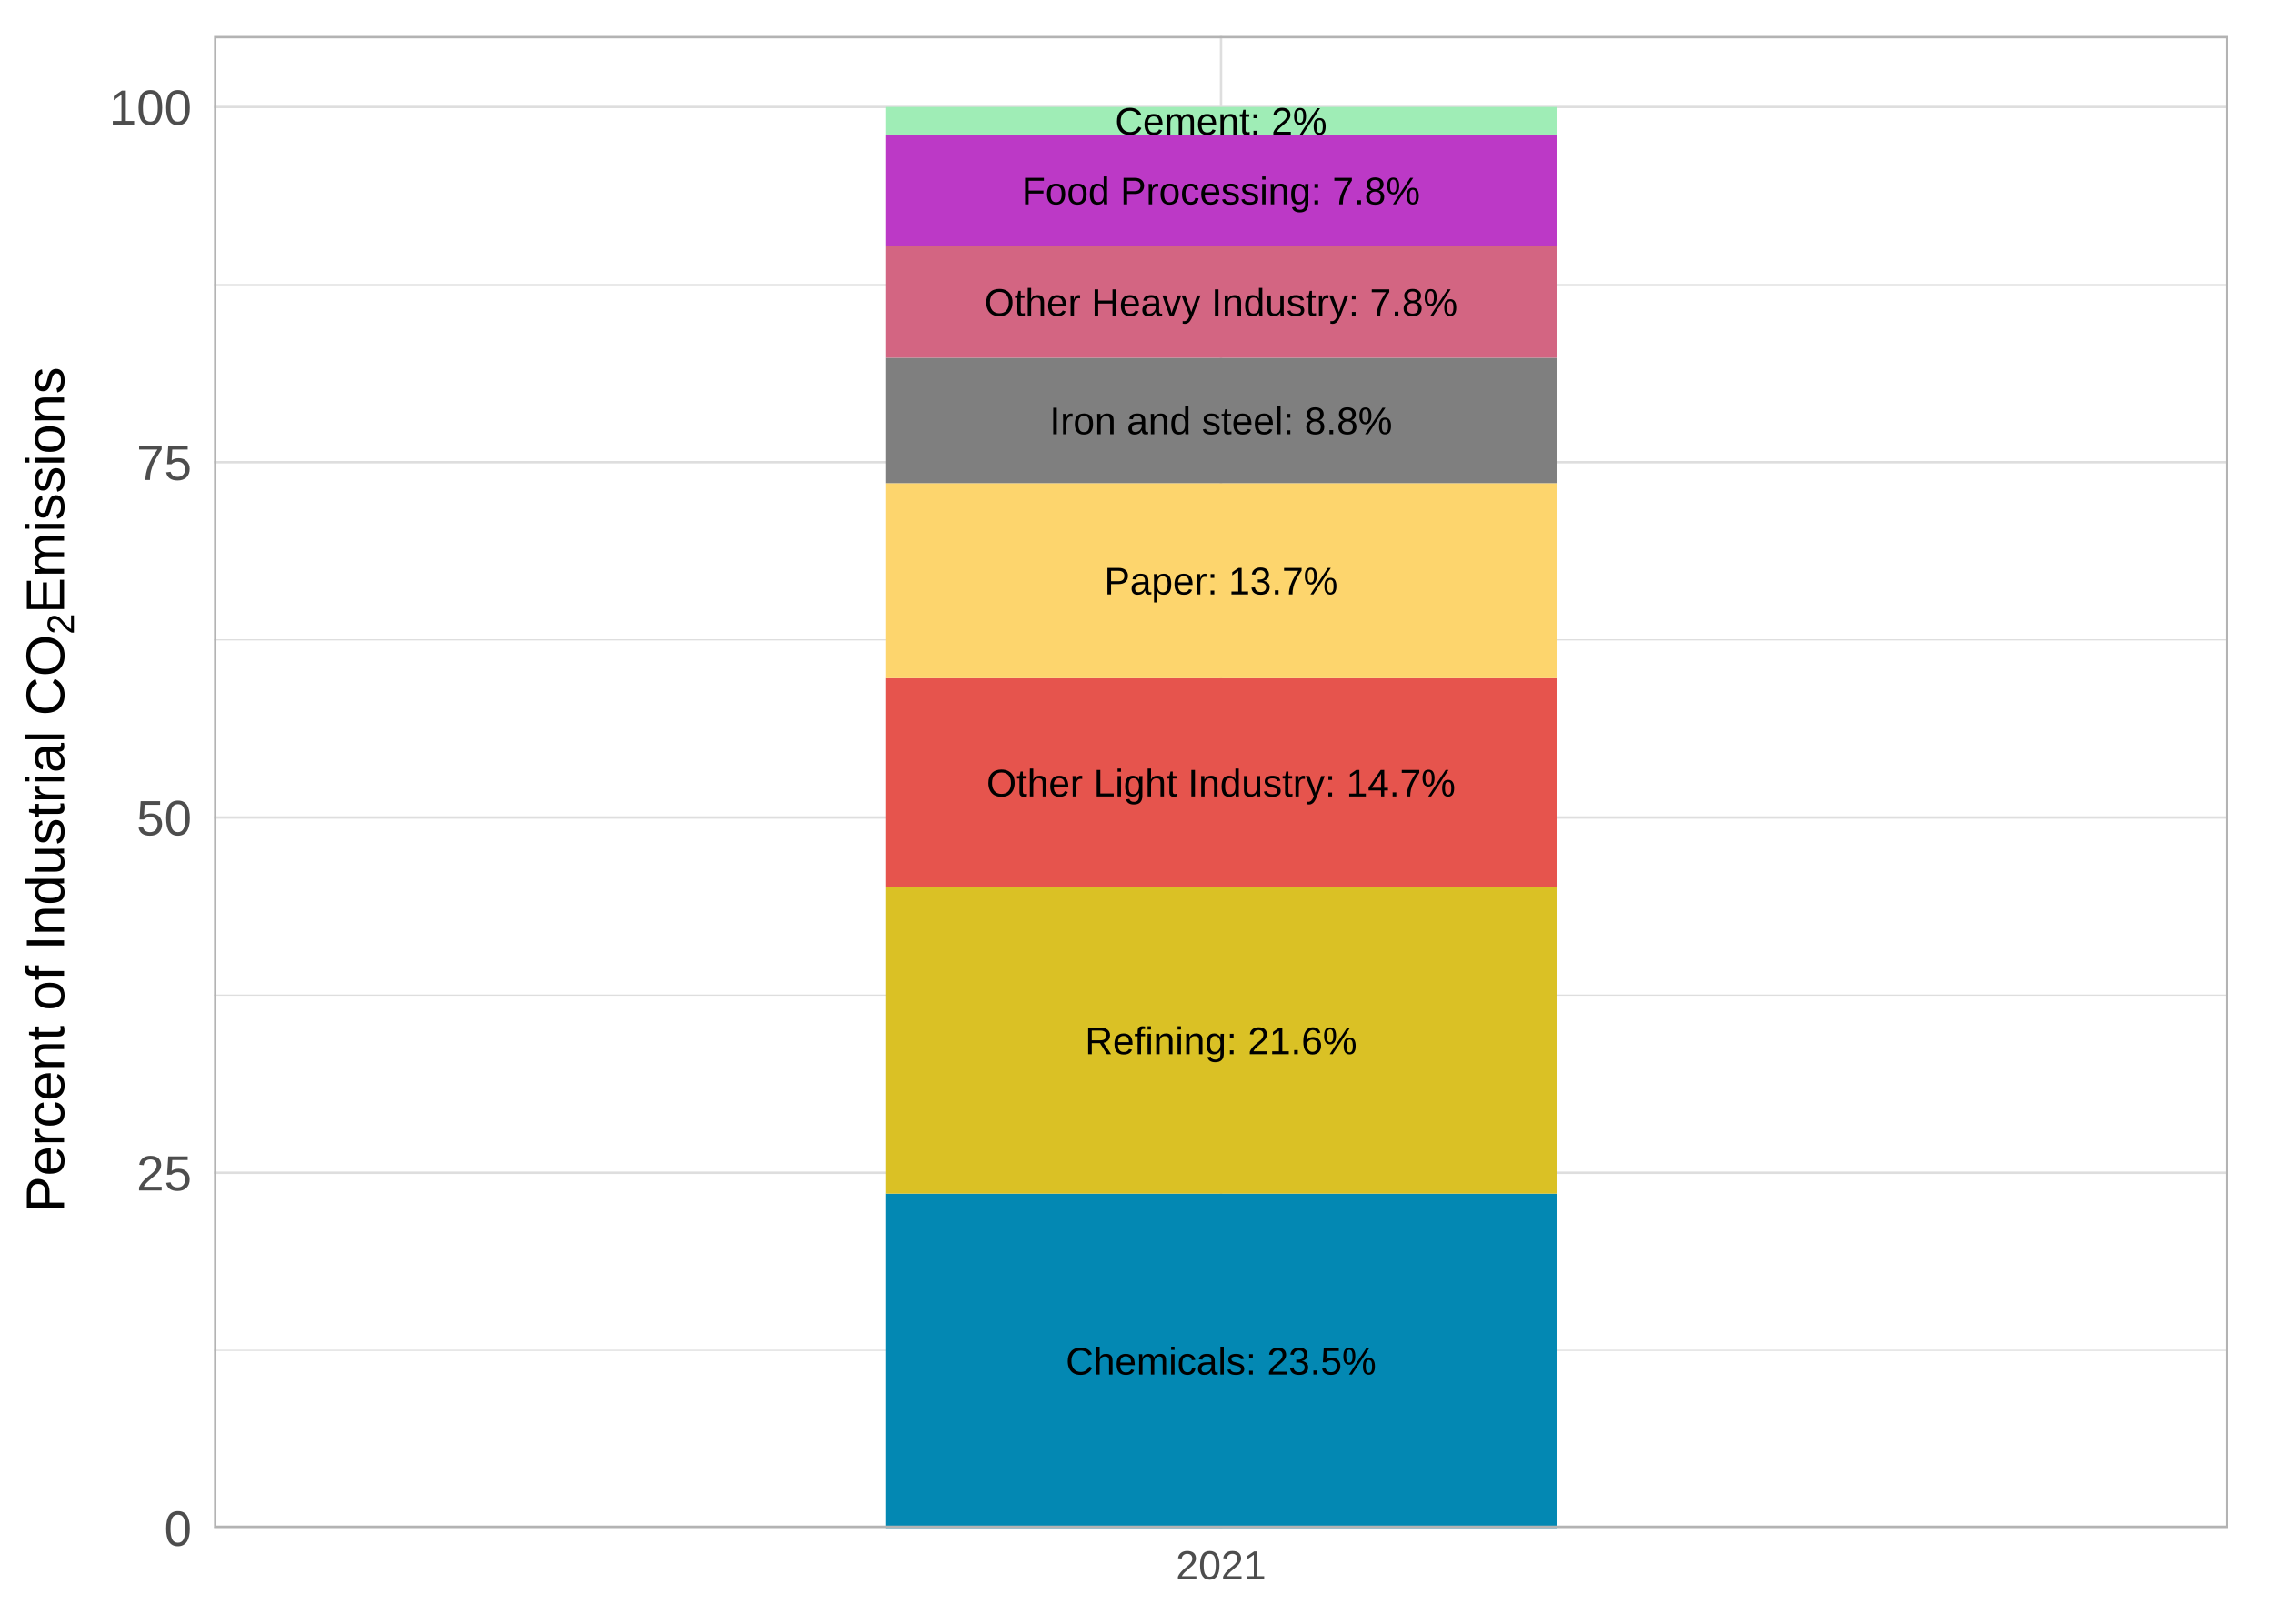
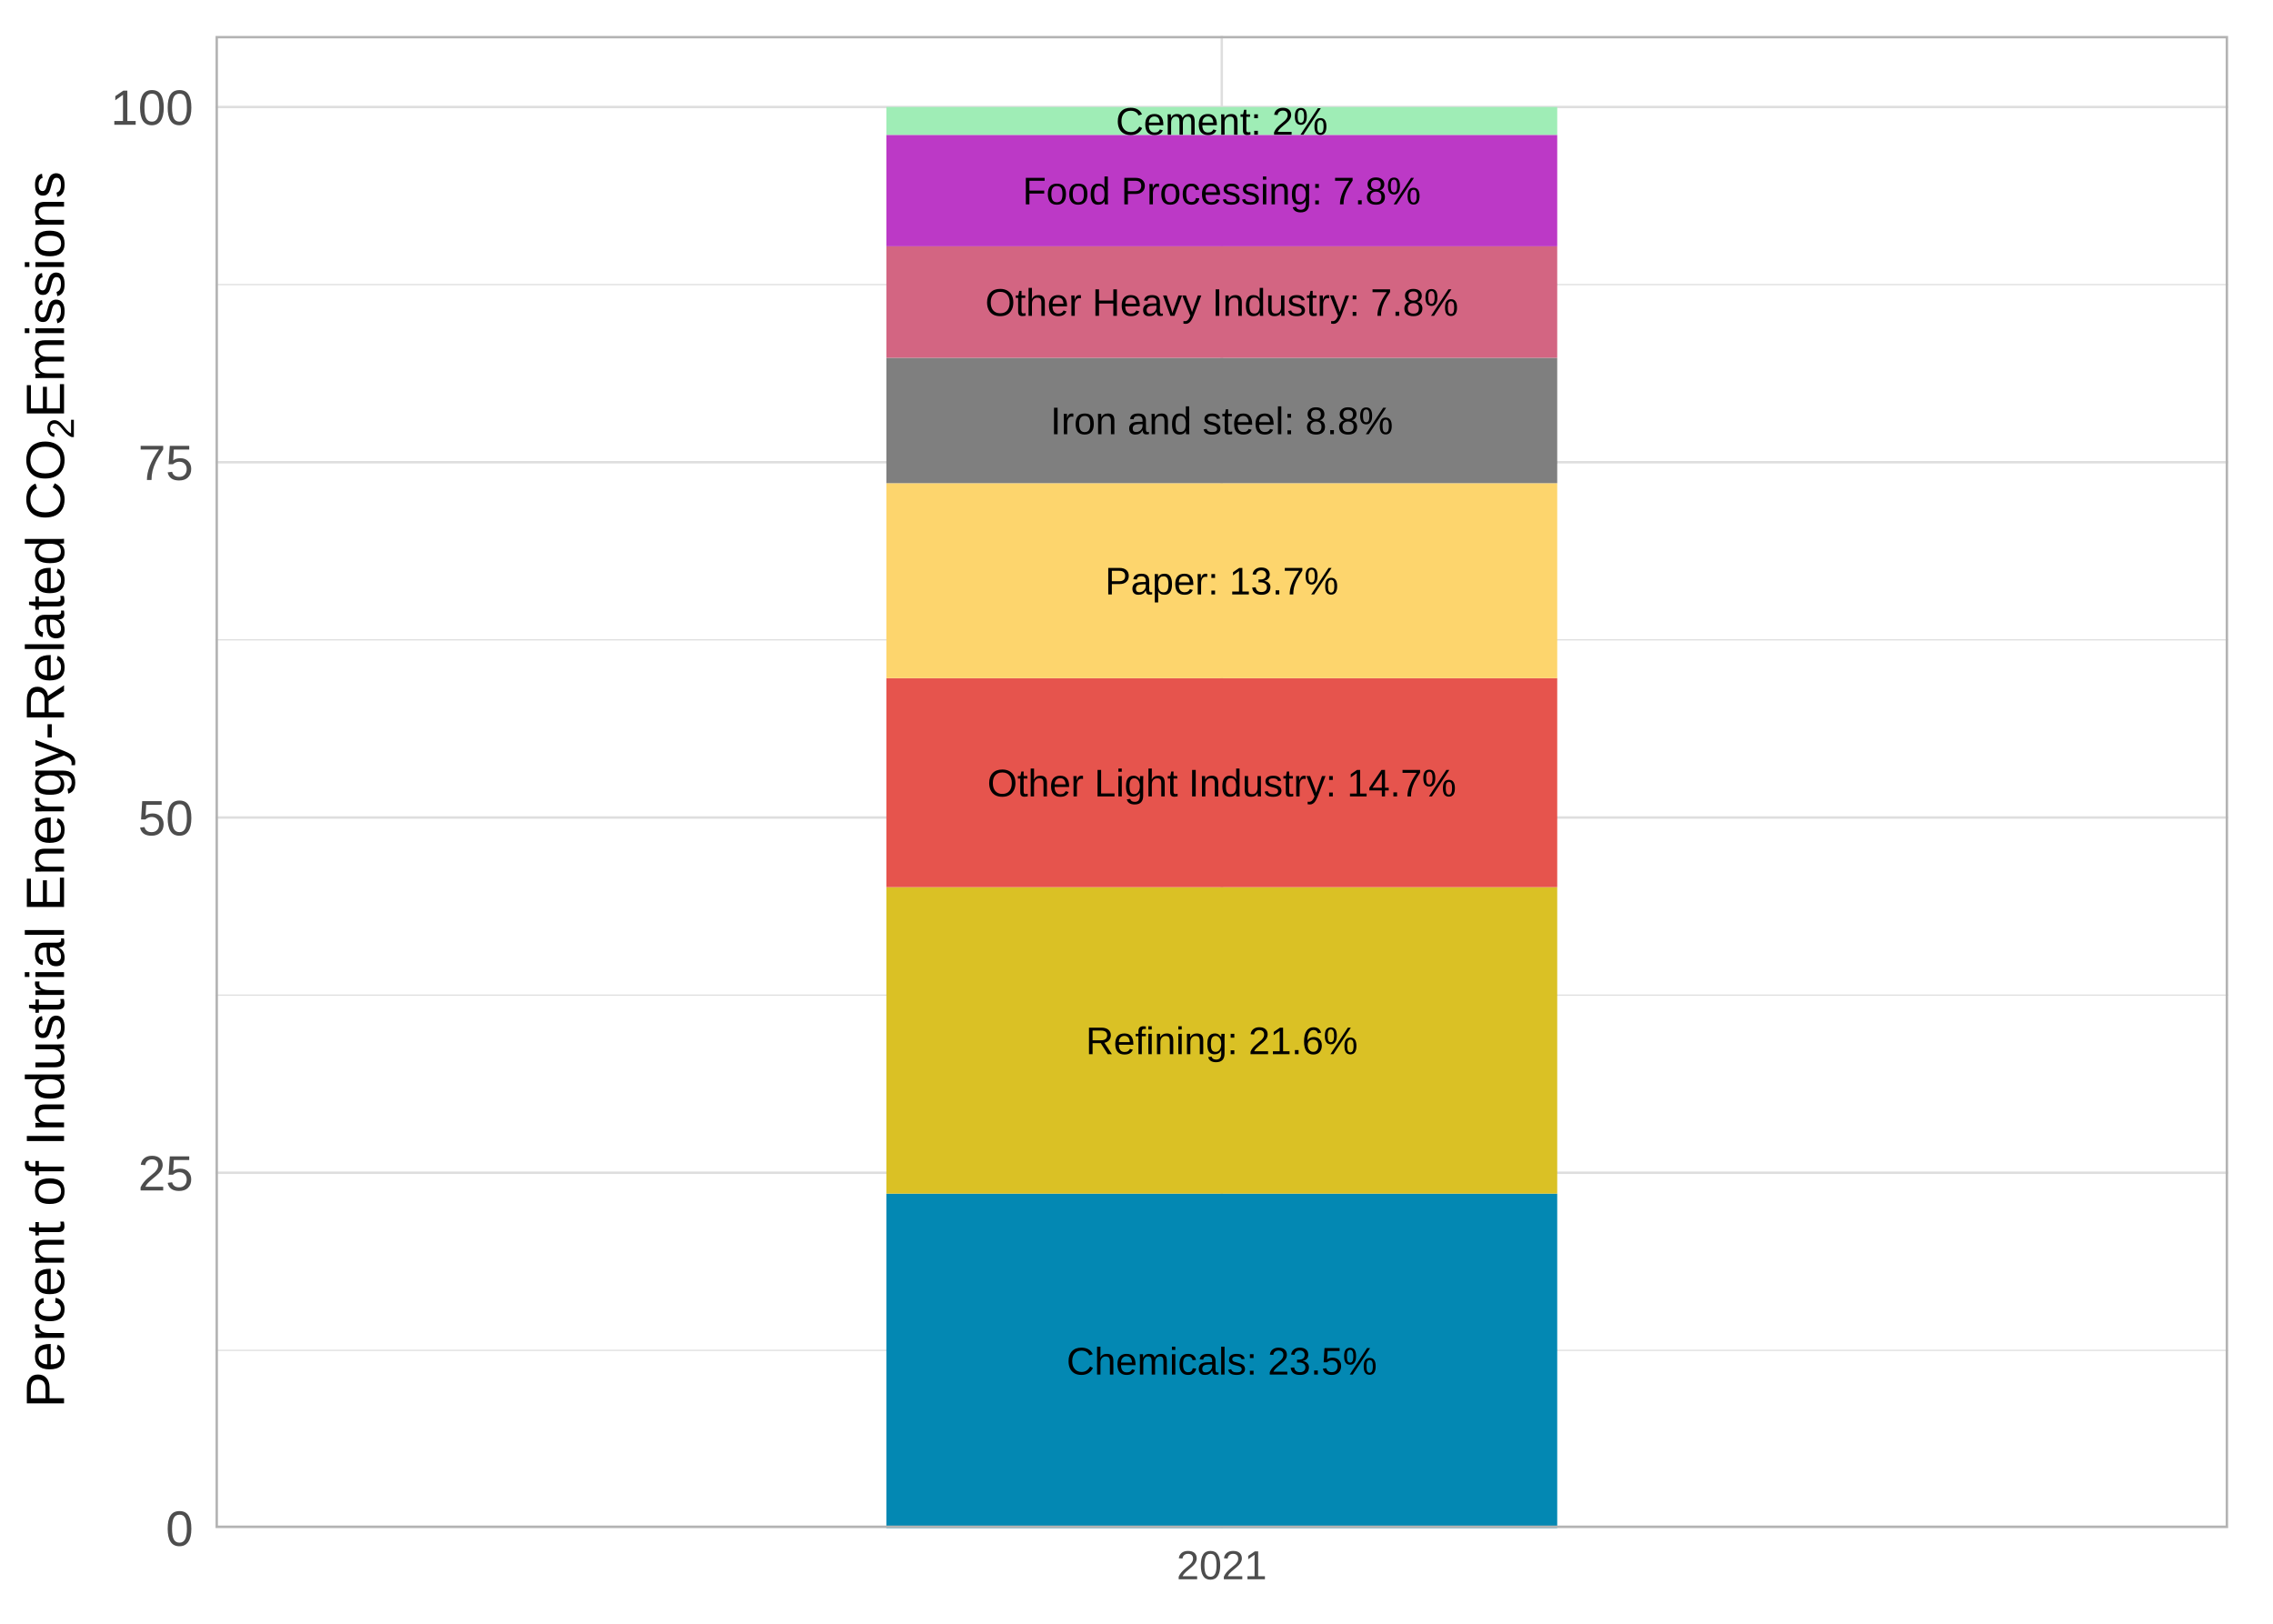
<svg xmlns="http://www.w3.org/2000/svg" class="svglite" width="504.00pt" height="360.00pt" viewBox="0 0 504.00 360.00">
  <defs>
    <style type="text/css">
    .svglite line, .svglite polyline, .svglite polygon, .svglite path, .svglite rect, .svglite circle {
      fill: none;
      stroke: #000000;
      stroke-linecap: round;
      stroke-linejoin: round;
      stroke-miterlimit: 10.00;
    }
    .svglite text {
      white-space: pre;
    }
  </style>
  </defs>
  <rect width="100%" height="100%" style="stroke: none; fill: #FFFFFF;" />
  <defs>
    <clipPath id="cpMC4wMHw1MDQuMDB8MC4wMHwzNjAuMDA=">
      <rect x="0.00" y="0.00" width="504.00" height="360.00" />
    </clipPath>
  </defs>
  <g clip-path="url(#cpMC4wMHw1MDQuMDB8MC4wMHwzNjAuMDA=)">
-     <rect x="0.00" y="0" width="504.00" height="360.00" style="stroke-width: 1.07; stroke: #FFFFFF; fill: #FFFFFF;" />
+     <rect x="0" y="0" width="504.00" height="360.00" style="stroke-width: 1.07; stroke: #FFFFFF; fill: #FFFFFF;" />
  </g>
  <defs>
-     <clipPath id="cpNDcuNDV8NDk0LjA0fDcuOTd8MzM4Ljc3">
-       <rect x="47.45" y="7.97" width="446.59" height="330.80" />
+     <clipPath id="cpNDcuNzl8NDk0LjA0fDcuOTd8MzM4Ljc3">
+       <rect x="47.79" y="7.97" width="446.25" height="330.80" />
    </clipPath>
  </defs>
-   <g clip-path="url(#cpNDcuNDV8NDk0LjA0fDcuOTd8MzM4Ljc3)">
-     <rect x="47.45" y="7.97" width="446.59" height="330.80" style="stroke-width: 1.07; stroke: none; fill: #FFFFFF;" />
-     <polyline points="47.45,299.39 494.04,299.39 " style="stroke-width: 0.27; stroke: #DEDEDE; stroke-linecap: butt;" />
-     <polyline points="47.45,220.63 494.04,220.63 " style="stroke-width: 0.27; stroke: #DEDEDE; stroke-linecap: butt;" />
-     <polyline points="47.45,141.86 494.04,141.86 " style="stroke-width: 0.27; stroke: #DEDEDE; stroke-linecap: butt;" />
-     <polyline points="47.45,63.10 494.04,63.10 " style="stroke-width: 0.27; stroke: #DEDEDE; stroke-linecap: butt;" />
-     <polyline points="47.45,338.77 494.04,338.77 " style="stroke-width: 0.53; stroke: #DEDEDE; stroke-linecap: butt;" />
-     <polyline points="47.45,260.01 494.04,260.01 " style="stroke-width: 0.53; stroke: #DEDEDE; stroke-linecap: butt;" />
-     <polyline points="47.45,181.25 494.04,181.25 " style="stroke-width: 0.53; stroke: #DEDEDE; stroke-linecap: butt;" />
-     <polyline points="47.45,102.48 494.04,102.48 " style="stroke-width: 0.53; stroke: #DEDEDE; stroke-linecap: butt;" />
-     <polyline points="47.45,23.72 494.04,23.72 " style="stroke-width: 0.53; stroke: #DEDEDE; stroke-linecap: butt;" />
-     <polyline points="270.74,338.77 270.74,7.97 " style="stroke-width: 0.53; stroke: #DEDEDE; stroke-linecap: butt;" />
-     <rect x="196.31" y="264.64" width="148.86" height="74.13" style="stroke-width: 1.07; stroke: none; stroke-linecap: butt; stroke-linejoin: miter; fill: #0388B3;" />
-     <rect x="196.31" y="196.69" width="148.86" height="67.95" style="stroke-width: 1.07; stroke: none; stroke-linecap: butt; stroke-linejoin: miter; fill: #DAC125;" />
-     <rect x="196.31" y="150.36" width="148.86" height="46.33" style="stroke-width: 1.07; stroke: none; stroke-linecap: butt; stroke-linejoin: miter; fill: #E6544D;" />
-     <rect x="196.31" y="107.12" width="148.86" height="43.24" style="stroke-width: 1.07; stroke: none; stroke-linecap: butt; stroke-linejoin: miter; fill: #FDD56D;" />
-     <rect x="196.31" y="79.32" width="148.86" height="27.80" style="stroke-width: 1.07; stroke: none; stroke-linecap: butt; stroke-linejoin: miter; fill: #7F7F7F;" />
-     <rect x="196.31" y="54.61" width="148.86" height="24.71" style="stroke-width: 1.07; stroke: none; stroke-linecap: butt; stroke-linejoin: miter; fill: #D36582;" />
-     <rect x="196.31" y="29.90" width="148.86" height="24.71" style="stroke-width: 1.07; stroke: none; stroke-linecap: butt; stroke-linejoin: miter; fill: #BC39C6;" />
-     <rect x="196.31" y="23.72" width="148.86" height="6.18" style="stroke-width: 1.07; stroke: none; stroke-linecap: butt; stroke-linejoin: miter; fill: #9FEDB6;" />
-     <text x="270.74" y="304.76" text-anchor="middle" style="font-size: 8.54px; font-family: &quot;Arial&quot;;" textLength="68.76px" lengthAdjust="spacingAndGlyphs">Chemicals: 23.5%</text>
-     <text x="270.74" y="233.72" text-anchor="middle" style="font-size: 8.54px; font-family: &quot;Arial&quot;;" textLength="60.23px" lengthAdjust="spacingAndGlyphs">Refining: 21.6%</text>
-     <text x="270.74" y="176.58" text-anchor="middle" style="font-size: 8.54px; font-family: &quot;Arial&quot;;" textLength="103.86px" lengthAdjust="spacingAndGlyphs">Other Light Industry: 14.7%</text>
-     <text x="270.74" y="131.79" text-anchor="middle" style="font-size: 8.54px; font-family: &quot;Arial&quot;;" textLength="51.70px" lengthAdjust="spacingAndGlyphs">Paper: 13.7%</text>
-     <text x="270.74" y="96.27" text-anchor="middle" style="font-size: 8.54px; font-family: &quot;Arial&quot;;" textLength="75.88px" lengthAdjust="spacingAndGlyphs">Iron and steel: 8.8%</text>
-     <text x="270.74" y="70.02" text-anchor="middle" style="font-size: 8.54px; font-family: &quot;Arial&quot;;" textLength="104.81px" lengthAdjust="spacingAndGlyphs">Other Heavy Industry: 7.8%</text>
-     <text x="270.74" y="45.31" text-anchor="middle" style="font-size: 8.54px; font-family: &quot;Arial&quot;;" textLength="88.21px" lengthAdjust="spacingAndGlyphs">Food Processing: 7.8%</text>
-     <text x="270.74" y="29.87" text-anchor="middle" style="font-size: 8.54px; font-family: &quot;Arial&quot;;" textLength="46.94px" lengthAdjust="spacingAndGlyphs">Cement: 2%</text>
-     <rect x="47.45" y="7.97" width="446.59" height="330.80" style="stroke-width: 1.07; stroke: #B3B3B3;" />
+   <g clip-path="url(#cpNDcuNzl8NDk0LjA0fDcuOTd8MzM4Ljc3)">
+     <rect x="47.79" y="7.97" width="446.25" height="330.80" style="stroke-width: 1.07; stroke: none; fill: #FFFFFF;" />
+     <polyline points="47.79,299.39 494.04,299.39 " style="stroke-width: 0.27; stroke: #DEDEDE; stroke-linecap: butt;" />
+     <polyline points="47.79,220.63 494.04,220.63 " style="stroke-width: 0.27; stroke: #DEDEDE; stroke-linecap: butt;" />
+     <polyline points="47.79,141.86 494.04,141.86 " style="stroke-width: 0.27; stroke: #DEDEDE; stroke-linecap: butt;" />
+     <polyline points="47.79,63.10 494.04,63.10 " style="stroke-width: 0.27; stroke: #DEDEDE; stroke-linecap: butt;" />
+     <polyline points="47.79,338.77 494.04,338.77 " style="stroke-width: 0.53; stroke: #DEDEDE; stroke-linecap: butt;" />
+     <polyline points="47.79,260.01 494.04,260.01 " style="stroke-width: 0.53; stroke: #DEDEDE; stroke-linecap: butt;" />
+     <polyline points="47.79,181.25 494.04,181.25 " style="stroke-width: 0.53; stroke: #DEDEDE; stroke-linecap: butt;" />
+     <polyline points="47.79,102.48 494.04,102.48 " style="stroke-width: 0.53; stroke: #DEDEDE; stroke-linecap: butt;" />
+     <polyline points="47.79,23.72 494.04,23.72 " style="stroke-width: 0.53; stroke: #DEDEDE; stroke-linecap: butt;" />
+     <polyline points="270.91,338.77 270.91,7.97 " style="stroke-width: 0.53; stroke: #DEDEDE; stroke-linecap: butt;" />
+     <rect x="196.54" y="264.64" width="148.75" height="74.13" style="stroke-width: 1.07; stroke: none; stroke-linecap: butt; stroke-linejoin: miter; fill: #0388B3;" />
+     <rect x="196.54" y="196.69" width="148.75" height="67.95" style="stroke-width: 1.07; stroke: none; stroke-linecap: butt; stroke-linejoin: miter; fill: #DAC125;" />
+     <rect x="196.54" y="150.36" width="148.75" height="46.33" style="stroke-width: 1.07; stroke: none; stroke-linecap: butt; stroke-linejoin: miter; fill: #E6544D;" />
+     <rect x="196.54" y="107.12" width="148.75" height="43.24" style="stroke-width: 1.07; stroke: none; stroke-linecap: butt; stroke-linejoin: miter; fill: #FDD56D;" />
+     <rect x="196.54" y="79.32" width="148.75" height="27.80" style="stroke-width: 1.07; stroke: none; stroke-linecap: butt; stroke-linejoin: miter; fill: #7F7F7F;" />
+     <rect x="196.54" y="54.61" width="148.75" height="24.71" style="stroke-width: 1.07; stroke: none; stroke-linecap: butt; stroke-linejoin: miter; fill: #D36582;" />
+     <rect x="196.54" y="29.90" width="148.75" height="24.71" style="stroke-width: 1.07; stroke: none; stroke-linecap: butt; stroke-linejoin: miter; fill: #BC39C6;" />
+     <rect x="196.54" y="23.72" width="148.75" height="6.18" style="stroke-width: 1.07; stroke: none; stroke-linecap: butt; stroke-linejoin: miter; fill: #9FEDB6;" />
+     <text x="270.91" y="304.76" text-anchor="middle" style="font-size: 8.54px; font-family: &quot;Arial&quot;;" textLength="68.76px" lengthAdjust="spacingAndGlyphs">Chemicals: 23.5%</text>
+     <text x="270.91" y="233.72" text-anchor="middle" style="font-size: 8.54px; font-family: &quot;Arial&quot;;" textLength="60.23px" lengthAdjust="spacingAndGlyphs">Refining: 21.6%</text>
+     <text x="270.91" y="176.58" text-anchor="middle" style="font-size: 8.54px; font-family: &quot;Arial&quot;;" textLength="103.86px" lengthAdjust="spacingAndGlyphs">Other Light Industry: 14.7%</text>
+     <text x="270.91" y="131.79" text-anchor="middle" style="font-size: 8.54px; font-family: &quot;Arial&quot;;" textLength="51.70px" lengthAdjust="spacingAndGlyphs">Paper: 13.7%</text>
+     <text x="270.91" y="96.27" text-anchor="middle" style="font-size: 8.54px; font-family: &quot;Arial&quot;;" textLength="75.88px" lengthAdjust="spacingAndGlyphs">Iron and steel: 8.8%</text>
+     <text x="270.91" y="70.02" text-anchor="middle" style="font-size: 8.54px; font-family: &quot;Arial&quot;;" textLength="104.81px" lengthAdjust="spacingAndGlyphs">Other Heavy Industry: 7.8%</text>
+     <text x="270.91" y="45.31" text-anchor="middle" style="font-size: 8.54px; font-family: &quot;Arial&quot;;" textLength="88.21px" lengthAdjust="spacingAndGlyphs">Food Processing: 7.8%</text>
+     <text x="270.91" y="29.87" text-anchor="middle" style="font-size: 8.54px; font-family: &quot;Arial&quot;;" textLength="46.94px" lengthAdjust="spacingAndGlyphs">Cement: 2%</text>
+     <rect x="47.79" y="7.97" width="446.25" height="330.80" style="stroke-width: 1.07; stroke: #B3B3B3;" />
  </g>
  <g clip-path="url(#cpMC4wMHw1MDQuMDB8MC4wMHwzNjAuMDA=)">
-     <text x="42.52" y="342.71" text-anchor="end" style="font-size: 11.00px;fill: #4D4D4D; font-family: &quot;Arial&quot;;" textLength="6.12px" lengthAdjust="spacingAndGlyphs">0</text>
-     <text x="42.52" y="263.94" text-anchor="end" style="font-size: 11.00px;fill: #4D4D4D; font-family: &quot;Arial&quot;;" textLength="12.24px" lengthAdjust="spacingAndGlyphs">25</text>
-     <text x="42.52" y="185.18" text-anchor="end" style="font-size: 11.00px;fill: #4D4D4D; font-family: &quot;Arial&quot;;" textLength="12.24px" lengthAdjust="spacingAndGlyphs">50</text>
-     <text x="42.52" y="106.42" text-anchor="end" style="font-size: 11.00px;fill: #4D4D4D; font-family: &quot;Arial&quot;;" textLength="12.24px" lengthAdjust="spacingAndGlyphs">75</text>
-     <text x="42.52" y="27.66" text-anchor="end" style="font-size: 11.00px;fill: #4D4D4D; font-family: &quot;Arial&quot;;" textLength="18.36px" lengthAdjust="spacingAndGlyphs">100</text>
-     <text x="270.74" y="350.14" text-anchor="middle" style="font-size: 9.00px;fill: #4D4D4D; font-family: &quot;Arial&quot;;" textLength="20.02px" lengthAdjust="spacingAndGlyphs">2021</text>
-     <text transform="translate(14.20,268.75) rotate(-90)" style="font-size: 12.00px; font-family: &quot;Arial&quot;;" textLength="118.74px" lengthAdjust="spacingAndGlyphs">Percent of Industrial C</text>
-     <text transform="translate(14.20,150.02) rotate(-90)" style="font-size: 12.00px; font-family: &quot;Arial&quot;;" textLength="9.34px" lengthAdjust="spacingAndGlyphs">O</text>
-     <text transform="translate(16.38,140.68) rotate(-90)" style="font-size: 8.40px; font-family: &quot;Arial&quot;;" textLength="4.67px" lengthAdjust="spacingAndGlyphs">2</text>
-     <text transform="translate(14.20,136.02) rotate(-90)" style="font-size: 12.00px; font-family: &quot;Arial&quot;;" textLength="58.03px" lengthAdjust="spacingAndGlyphs"> Emissions</text>
+     <text x="42.86" y="342.71" text-anchor="end" style="font-size: 11.00px;fill: #4D4D4D; font-family: &quot;Arial&quot;;" textLength="6.12px" lengthAdjust="spacingAndGlyphs">0</text>
+     <text x="42.86" y="263.94" text-anchor="end" style="font-size: 11.00px;fill: #4D4D4D; font-family: &quot;Arial&quot;;" textLength="12.24px" lengthAdjust="spacingAndGlyphs">25</text>
+     <text x="42.86" y="185.18" text-anchor="end" style="font-size: 11.00px;fill: #4D4D4D; font-family: &quot;Arial&quot;;" textLength="12.24px" lengthAdjust="spacingAndGlyphs">50</text>
+     <text x="42.86" y="106.42" text-anchor="end" style="font-size: 11.00px;fill: #4D4D4D; font-family: &quot;Arial&quot;;" textLength="12.24px" lengthAdjust="spacingAndGlyphs">75</text>
+     <text x="42.86" y="27.66" text-anchor="end" style="font-size: 11.00px;fill: #4D4D4D; font-family: &quot;Arial&quot;;" textLength="18.36px" lengthAdjust="spacingAndGlyphs">100</text>
+     <text x="270.91" y="350.14" text-anchor="middle" style="font-size: 9.00px;fill: #4D4D4D; font-family: &quot;Arial&quot;;" textLength="20.02px" lengthAdjust="spacingAndGlyphs">2021</text>
+     <text transform="translate(14.20,312.12) rotate(-90)" style="font-size: 12.00px; font-family: &quot;Arial&quot;;" textLength="205.46px" lengthAdjust="spacingAndGlyphs">Percent of Industrial Energy-Related C</text>
+     <text transform="translate(14.20,106.66) rotate(-90)" style="font-size: 12.00px; font-family: &quot;Arial&quot;;" textLength="9.34px" lengthAdjust="spacingAndGlyphs">O</text>
+     <text transform="translate(16.38,97.32) rotate(-90)" style="font-size: 8.40px; font-family: &quot;Arial&quot;;" textLength="4.67px" lengthAdjust="spacingAndGlyphs">2</text>
+     <text transform="translate(14.20,92.65) rotate(-90)" style="font-size: 12.00px; font-family: &quot;Arial&quot;;" textLength="58.03px" lengthAdjust="spacingAndGlyphs"> Emissions</text>
  </g>
</svg>
